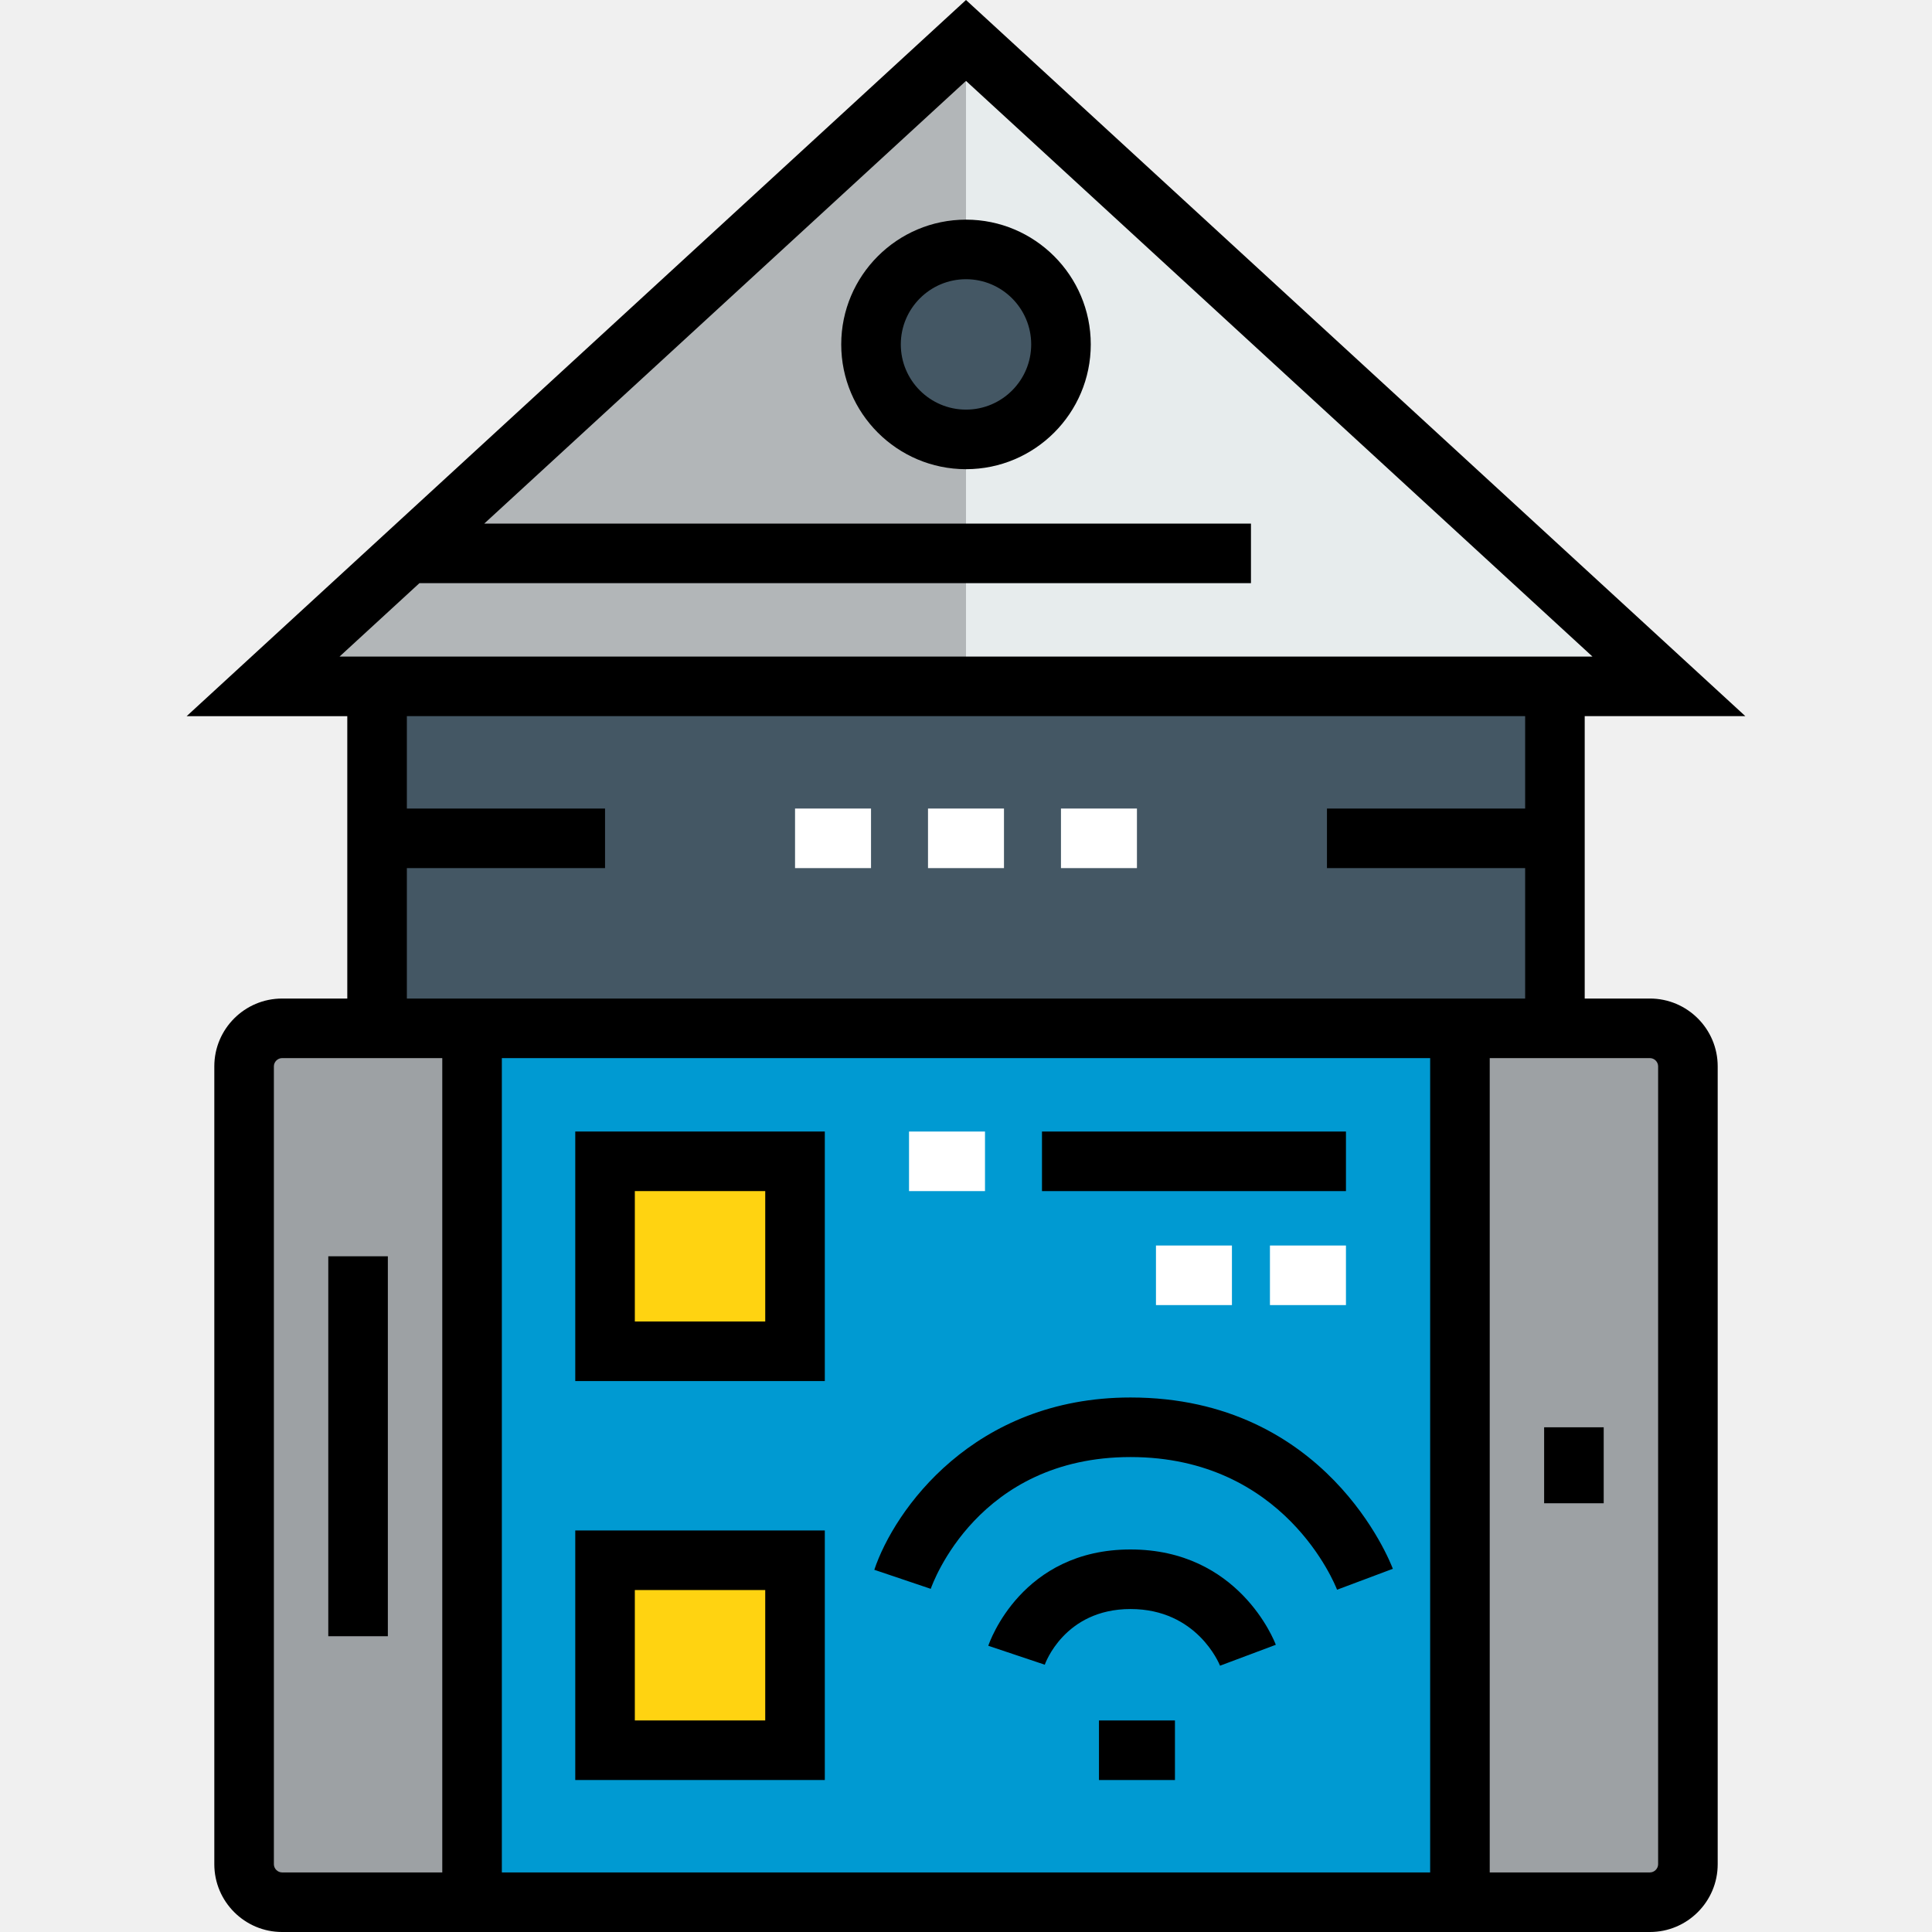
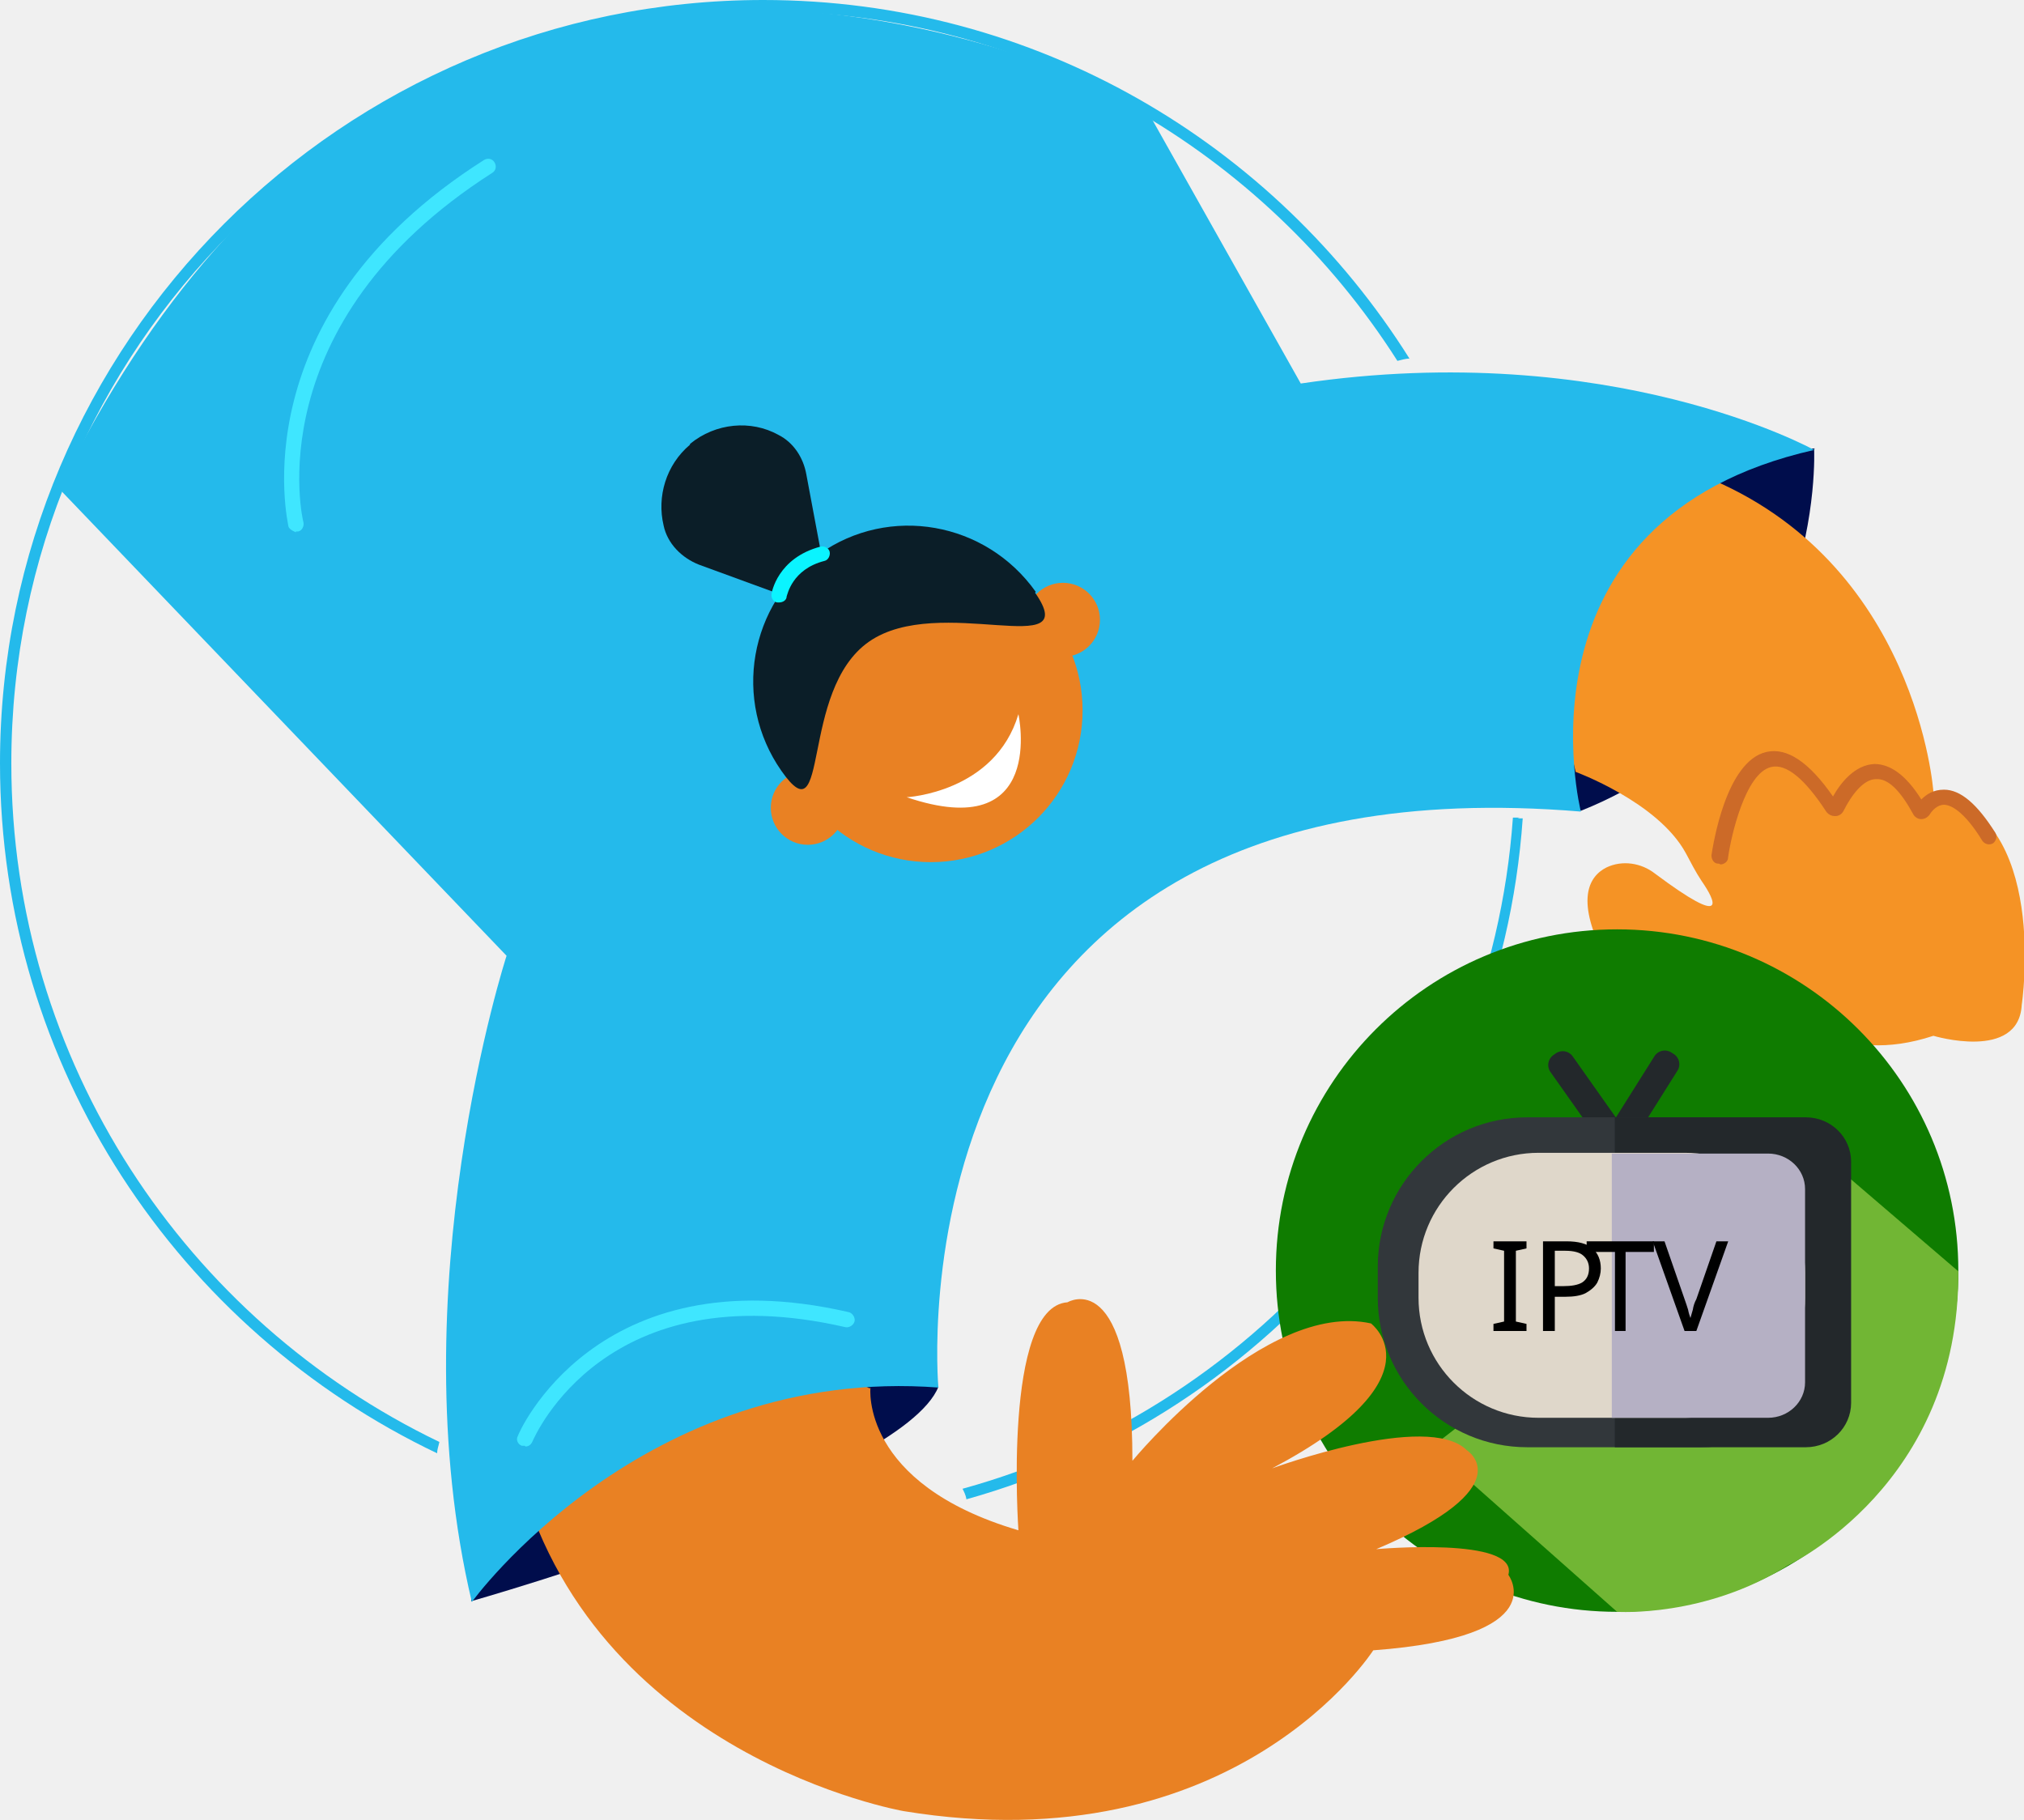
- <svg xmlns="http://www.w3.org/2000/svg" version="1.1" id="Layer_1" viewBox="0 0 512.001 512.001" xml:space="preserve">
-   <g>
-     <rect x="160.345" y="413.484" style="fill:#FFD311;" width="50.346" height="50.346" />
-     <rect x="160.345" y="307.763" style="fill:#FFD311;" width="50.346" height="50.346" />
+ <svg xmlns="http://www.w3.org/2000/svg" id="_Слой_2" data-name="Слой 2" viewBox="0 0 26.81 24.1">
+   <defs>
+     <style>
+       .cls-1 {
+         fill: #24baeb;
+       }
+ 
+       .cls-1, .cls-2, .cls-3, .cls-4, .cls-5, .cls-6, .cls-7, .cls-8, .cls-9, .cls-10, .cls-11, .cls-12, .cls-13, .cls-14, .cls-15 {
+         stroke-width: 0px;
+       }
+ 
+       .cls-2 {
+         fill: #cc6a28;
+       }
+ 
+       .cls-16 {
+         font-family: Etna, Etna;
+         font-size: 1.66px;
+       }
+ 
+       .cls-3 {
+         fill: #23282b;
+       }
+ 
+       .cls-4 {
+         fill: #e98123;
+       }
+ 
+       .cls-5 {
+         fill: #0af4ff;
+       }
+ 
+       .cls-6 {
+         fill: #fff;
+       }
+ 
+       .cls-7 {
+         fill: #71b634;
+       }
+ 
+       .cls-8 {
+         fill: #0b1e28;
+       }
+ 
+       .cls-17 {
+         letter-spacing: .04em;
+       }
+ 
+       .cls-9 {
+         fill: #32373b;
+       }
+ 
+       .cls-10 {
+         fill: #3fe6ff;
+       }
+ 
+       .cls-11 {
+         fill: #f59325;
+       }
+ 
+       .cls-12 {
+         fill: #0f7c00;
+       }
+ 
+       .cls-13 {
+         fill: #dfd7ca;
+       }
+ 
+       .cls-14 {
+         fill: #b5b0c4;
+       }
+ 
+       .cls-15 {
+         fill: #000d4c;
+       }
+     </style>
+   </defs>
+   <g id="_Слой_1-2" data-name="Слой 1">
+     <g>
+       <path class="cls-1" d="M20.13,10.83s-.06,0-.09,0c-.3,4.26-3.3,7.79-7.29,8.89.02.04.04.08.05.13,0,0,0,0,0,.01,4.04-1.13,7.07-4.7,7.37-9.02-.02,0-.04,0-.07,0Z" />
+       <path class="cls-1" d="M10.11,0C4.54,0,0,4.54,0,10.11c0,4.03,2.37,7.51,5.79,9.14,0-.05.02-.1.03-.15C2.47,17.49.15,14.07.15,10.11.15,4.62,4.62.15,10.11.15c3.53,0,6.63,1.85,8.4,4.63.05-.01.1-.03.16-.03C16.88,1.9,13.72,0,10.11,0Z" />
+     </g>
+     <path class="cls-15" d="M24.03,5.95s.17,3.49-3.09,4.79l-.64-.63s.03-1.48.43-2.36.55-1.26.72-1.28,1.38-.5,1.57-.5,1.02-.03,1.02-.03Z" />
+     <path class="cls-11" d="M20.86,10.22s1.1.4,1.47,1.08c.07.13.13.25.21.37.18.26.37.64-.62-.1-.18-.14-.43-.18-.64-.08-.24.12-.42.44,0,1.23,0,0,.62,1.68,2.47.69,0,0,.62.72,1.86.31,0,0,1.13.34,1.17-.41,0,0,.38-2.51-1.17-2.82,0,0-.21-3.06-3.06-4.19,0,0-2.54.34-1.68,3.92Z" />
+     <path class="cls-2" d="M22.77,11.44s0,0-.01,0c-.06,0-.09-.06-.09-.11.02-.13.19-1.25.73-1.37.27-.06.56.13.88.59.1-.18.29-.42.55-.43.21,0,.42.15.62.47.07-.07.16-.13.3-.13.22,0,.44.19.68.57.03.05.01.11-.03.14-.05.03-.11.01-.14-.03-.25-.41-.43-.48-.51-.48h0c-.09,0-.16.08-.19.13-.03.04-.07.06-.11.06-.05,0-.09-.03-.11-.07-.17-.31-.33-.47-.49-.46-.17,0-.33.22-.43.42-.02.04-.06.07-.11.07-.05,0-.09-.02-.12-.06-.28-.43-.53-.64-.73-.59-.34.08-.53.91-.57,1.2,0,.05-.05.09-.1.09Z" />
+     <circle class="cls-12" cx="21.42" cy="16.83" r="4.52" />
+     <path class="cls-7" d="M18.96,19.17l2.46,2.18s1.17.08,2.27-.62c0,0,2.27-1.06,2.25-3.89l-1.89-1.62" />
+     <rect class="cls-3" x="20.92" y="13.81" width=".36" height="1.76" rx=".16" ry=".16" transform="translate(-4.61 14.86) rotate(-35.24)" />
+     <rect class="cls-3" x="21.51" y="13.81" width=".36" height="1.76" rx=".16" ry=".16" transform="translate(11.15 -9.29) rotate(32.18)" />
+     <rect class="cls-9" x="18.25" y="14.8" width="6.26" height="4.37" rx="1.98" ry="1.98" />
+     <path class="cls-3" d="M21.39,19.17h2.53c.33,0,.6-.26.6-.59v-3.19c0-.33-.27-.59-.6-.59h-2.53v4.37Z" />
+     <rect class="cls-13" x="18.79" y="15.27" width="5.12" height="3.51" rx="1.59" ry="1.59" />
+     <path class="cls-14" d="M21.35,18.78h2.07c.27,0,.49-.21.49-.47v-2.56c0-.26-.22-.47-.49-.47h-2.07v3.51Z" />
+     <text class="cls-16" transform="translate(19.72 17.63)">
+       <tspan x="0" y="0">IP</tspan>
+       <tspan class="cls-17" x="1.28" y="0">T</tspan>
+       <tspan x="2.17" y="0">V</tspan>
+     </text>
+     <path class="cls-15" d="M6.24,21.21s5.7-1.62,6.19-2.84l-2.75-.98-3.26,2.9-.18.92Z" />
+     <path class="cls-4" d="M11.53,18.38s-.14,1.27,1.96,1.89c0,0-.21-2.96.65-3.02,0,0,.86-.52.86,2.1,0,0,1.75-2.13,3.16-1.82,0,0,.96.72-1.31,1.92,0,0,2.06-.76,2.58-.24,0,0,.76.48-1.2,1.31,0,0,1.89-.17,1.75.34,0,0,.62.82-1.79,1,0,0-1.82,2.85-6.22,2.13,0,0-4.16-.72-5.12-4.57,0,0,1.44-2.61,4.67-1.03Z" />
+     <path class="cls-1" d="M12.43,18.38s-.77-8.4,8.51-7.63c0,0-.98-3.87,3.09-4.79,0,0-2.68-1.49-6.8-.88l-2.06-3.66S5.78-3.74.78,6.47l5.93,6.19s-1.44,4.43-.46,8.56c0,0,2.27-3.14,6.19-2.84Z" />
+     <path class="cls-10" d="M6.95,19.15s-.03,0-.04,0c-.05-.02-.08-.08-.05-.13,0-.02,1.03-2.41,4.38-1.64.05.01.09.07.08.12-.01.05-.07.09-.12.08-3.17-.73-4.11,1.43-4.15,1.52-.02.04-.05.06-.09.06Z" />
+     <path class="cls-10" d="M3.92,7.05s-.09-.03-.1-.08c0-.03-.67-2.78,2.59-4.85.05-.03.11-.02.14.03.03.05.02.11-.03.14-3.13,2-2.51,4.61-2.5,4.63.01.05-.02.11-.07.12,0,0-.02,0-.03,0Z" />
+     <circle class="cls-4" cx="12.33" cy="9.41" r="2.01" />
+     <circle class="cls-4" cx="14.08" cy="8.21" r=".49" />
+     <circle class="cls-4" cx="10.7" cy="10.7" r=".49" />
+     <path class="cls-8" d="M13.71,7.85c.65.93-1.27,0-2.2.65s-.51,2.64-1.16,1.71-.43-2.21.5-2.87,2.21-.43,2.87.5Z" />
+     <path class="cls-8" d="M9.14,5.88h0c.34-.28.81-.32,1.17-.12.2.1.33.3.37.52l.24,1.28-.43.37-1.23-.45c-.23-.09-.42-.28-.47-.52-.09-.38.03-.8.35-1.07Z" />
+     <path class="cls-5" d="M10.32,7.98s-.01,0-.02,0c-.05,0-.09-.06-.08-.11,0-.02.08-.48.65-.63.05-.01.11.02.12.07s-.02.11-.07.12c-.43.11-.49.45-.5.47,0,.05-.05.08-.1.08Z" />
+     <path class="cls-6" d="M12.01,10.56s1.17-.06,1.48-1.1c0,0,.38,1.73-1.48,1.1Z" />
  </g>
-   <path style="fill:#445764;" d="M256,66.1c13.896,0,25.173,11.277,25.173,25.173S269.896,116.446,256,116.446  c-13.896,0-25.173-11.277-25.173-25.173C230.828,77.378,242.105,66.1,256,66.1z" />
-   <path style="fill:#E7ECED;" d="M256,116.445c13.896,0,25.173-11.277,25.173-25.173S269.896,66.099,256,66.099  c-13.896,0-25.173,11.277-25.173,25.173S242.105,116.445,256,116.445z M256,10.72l186.279,171.175h-30.207H99.93H69.722L256,10.72z" />
-   <polygon style="fill:#445764;" points="412.072,272.517 386.899,272.517 125.102,272.517 99.93,272.517 99.93,181.895   412.072,181.895 " />
-   <path style="fill:#009AD2;" d="M210.69,463.829v-50.346h-50.346v50.346H210.69z M386.899,272.517v231.59H125.102v-231.59H386.899z   M210.69,358.104v-50.346h-50.346v50.346H210.69z" />
-   <g>
-     <path style="fill:#9DA1A4;" d="M447.314,282.586v211.452c0,5.538-4.531,10.069-10.069,10.069h-50.346v-231.59h25.173h25.173   C442.782,272.517,447.314,277.048,447.314,282.586z" />
-     <path style="fill:#9DA1A4;" d="M125.102,272.517v231.59H74.757c-5.538,0-10.069-4.531-10.069-10.069V282.586   c0-5.538,4.531-10.069,10.069-10.069H99.93L125.102,272.517L125.102,272.517z" />
-   </g>
-   <path style="fill:#B2B6B8;" d="M230.942,91.167c0-13.856,11.216-25.097,25.058-25.161V10.719L69.837,181.789h30.207h155.956v-65.461  C242.159,116.264,230.942,105.023,230.942,91.167z" />
-   <path d="M299.6,386.136c40.744,0,54.195,33.748,54.736,35.155l14.782-5.543c-0.695-1.853-17.62-45.398-69.518-45.398  c-41.608,0-62.608,29.869-67.899,45.662l14.958,5.048C247.15,419.633,259.173,386.136,299.6,386.136z" />
-   <path d="M299.6,410.625c-28.809,0-37.344,24.483-37.692,25.524l14.969,5.015c0.049-0.147,5.146-14.752,22.723-14.752  c17.578,0,23.504,14.465,23.723,15.017l14.782-5.544C337.718,434.854,328.301,410.625,299.6,410.625z" />
-   <rect x="291.24" y="455.94" width="20.134" height="15.787" />
-   <g>
-     <rect x="240.901" y="299.87" style="fill:#FFFFFF;" width="20.134" height="15.787" />
-     <rect x="336.549" y="330.075" style="fill:#FFFFFF;" width="20.144" height="15.787" />
-     <rect x="306.343" y="330.075" style="fill:#FFFFFF;" width="20.134" height="15.787" />
-   </g>
-   <rect x="276.137" y="299.87" width="80.556" height="15.787" />
-   <g>
-     <rect x="245.932" y="214.272" style="fill:#FFFFFF;" width="20.134" height="15.787" />
-     <rect x="281.168" y="214.272" style="fill:#FFFFFF;" width="20.134" height="15.787" />
-     <rect x="210.695" y="214.272" style="fill:#FFFFFF;" width="20.134" height="15.787" />
-   </g>
-   <path d="M256,58.207c-18.233,0-33.066,14.833-33.066,33.066S237.768,124.34,256,124.34c18.233,0,33.066-14.834,33.066-33.066  S274.233,58.207,256,58.207z M256,108.553c-9.528,0-17.279-7.751-17.279-17.279S246.473,73.994,256,73.994  c9.528,0,17.279,7.751,17.279,17.279C273.28,100.8,265.529,108.553,256,108.553z" />
-   <path d="M437.244,264.623h-17.278v-74.836h42.569L256,0L49.466,189.789h42.569v74.836H74.757c-9.905,0-17.962,8.058-17.962,17.962  v211.452c0,9.905,8.058,17.962,17.962,17.962h362.488c9.905,0,17.962-8.058,17.962-17.962V282.587  C455.207,272.681,447.149,264.623,437.244,264.623z M89.978,174.002l21.171-19.455h220.37V138.76H128.33L256,21.44l166.023,152.561  H89.978V174.002z M107.823,230.065h52.521v-15.787h-52.521v-24.49H404.18v24.49h-52.521v15.787h52.521v34.559H107.823V230.065z   M379.006,280.41v215.801h-246.01V280.41H379.006z M72.581,494.037V282.586c0-1.179,0.996-2.175,2.175-2.175h42.452v215.801H74.757  C73.577,496.213,72.581,495.216,72.581,494.037z M439.42,494.037c0,1.179-0.996,2.175-2.175,2.175h-42.451V280.41h42.451  c1.18,0,2.175,0.997,2.175,2.175L439.42,494.037L439.42,494.037z" />
-   <rect x="86.998" y="332.928" width="15.787" height="100.69" />
-   <rect x="409.212" y="378.247" width="15.787" height="20.134" />
-   <path d="M218.583,299.865h-66.132v66.132h66.132V299.865z M202.796,350.21h-34.558v-34.558h34.558V350.21z" />
-   <path d="M218.583,471.723V405.59h-66.132v66.133H218.583z M168.237,421.378h34.558v34.559h-34.558V421.378z" />
</svg>
